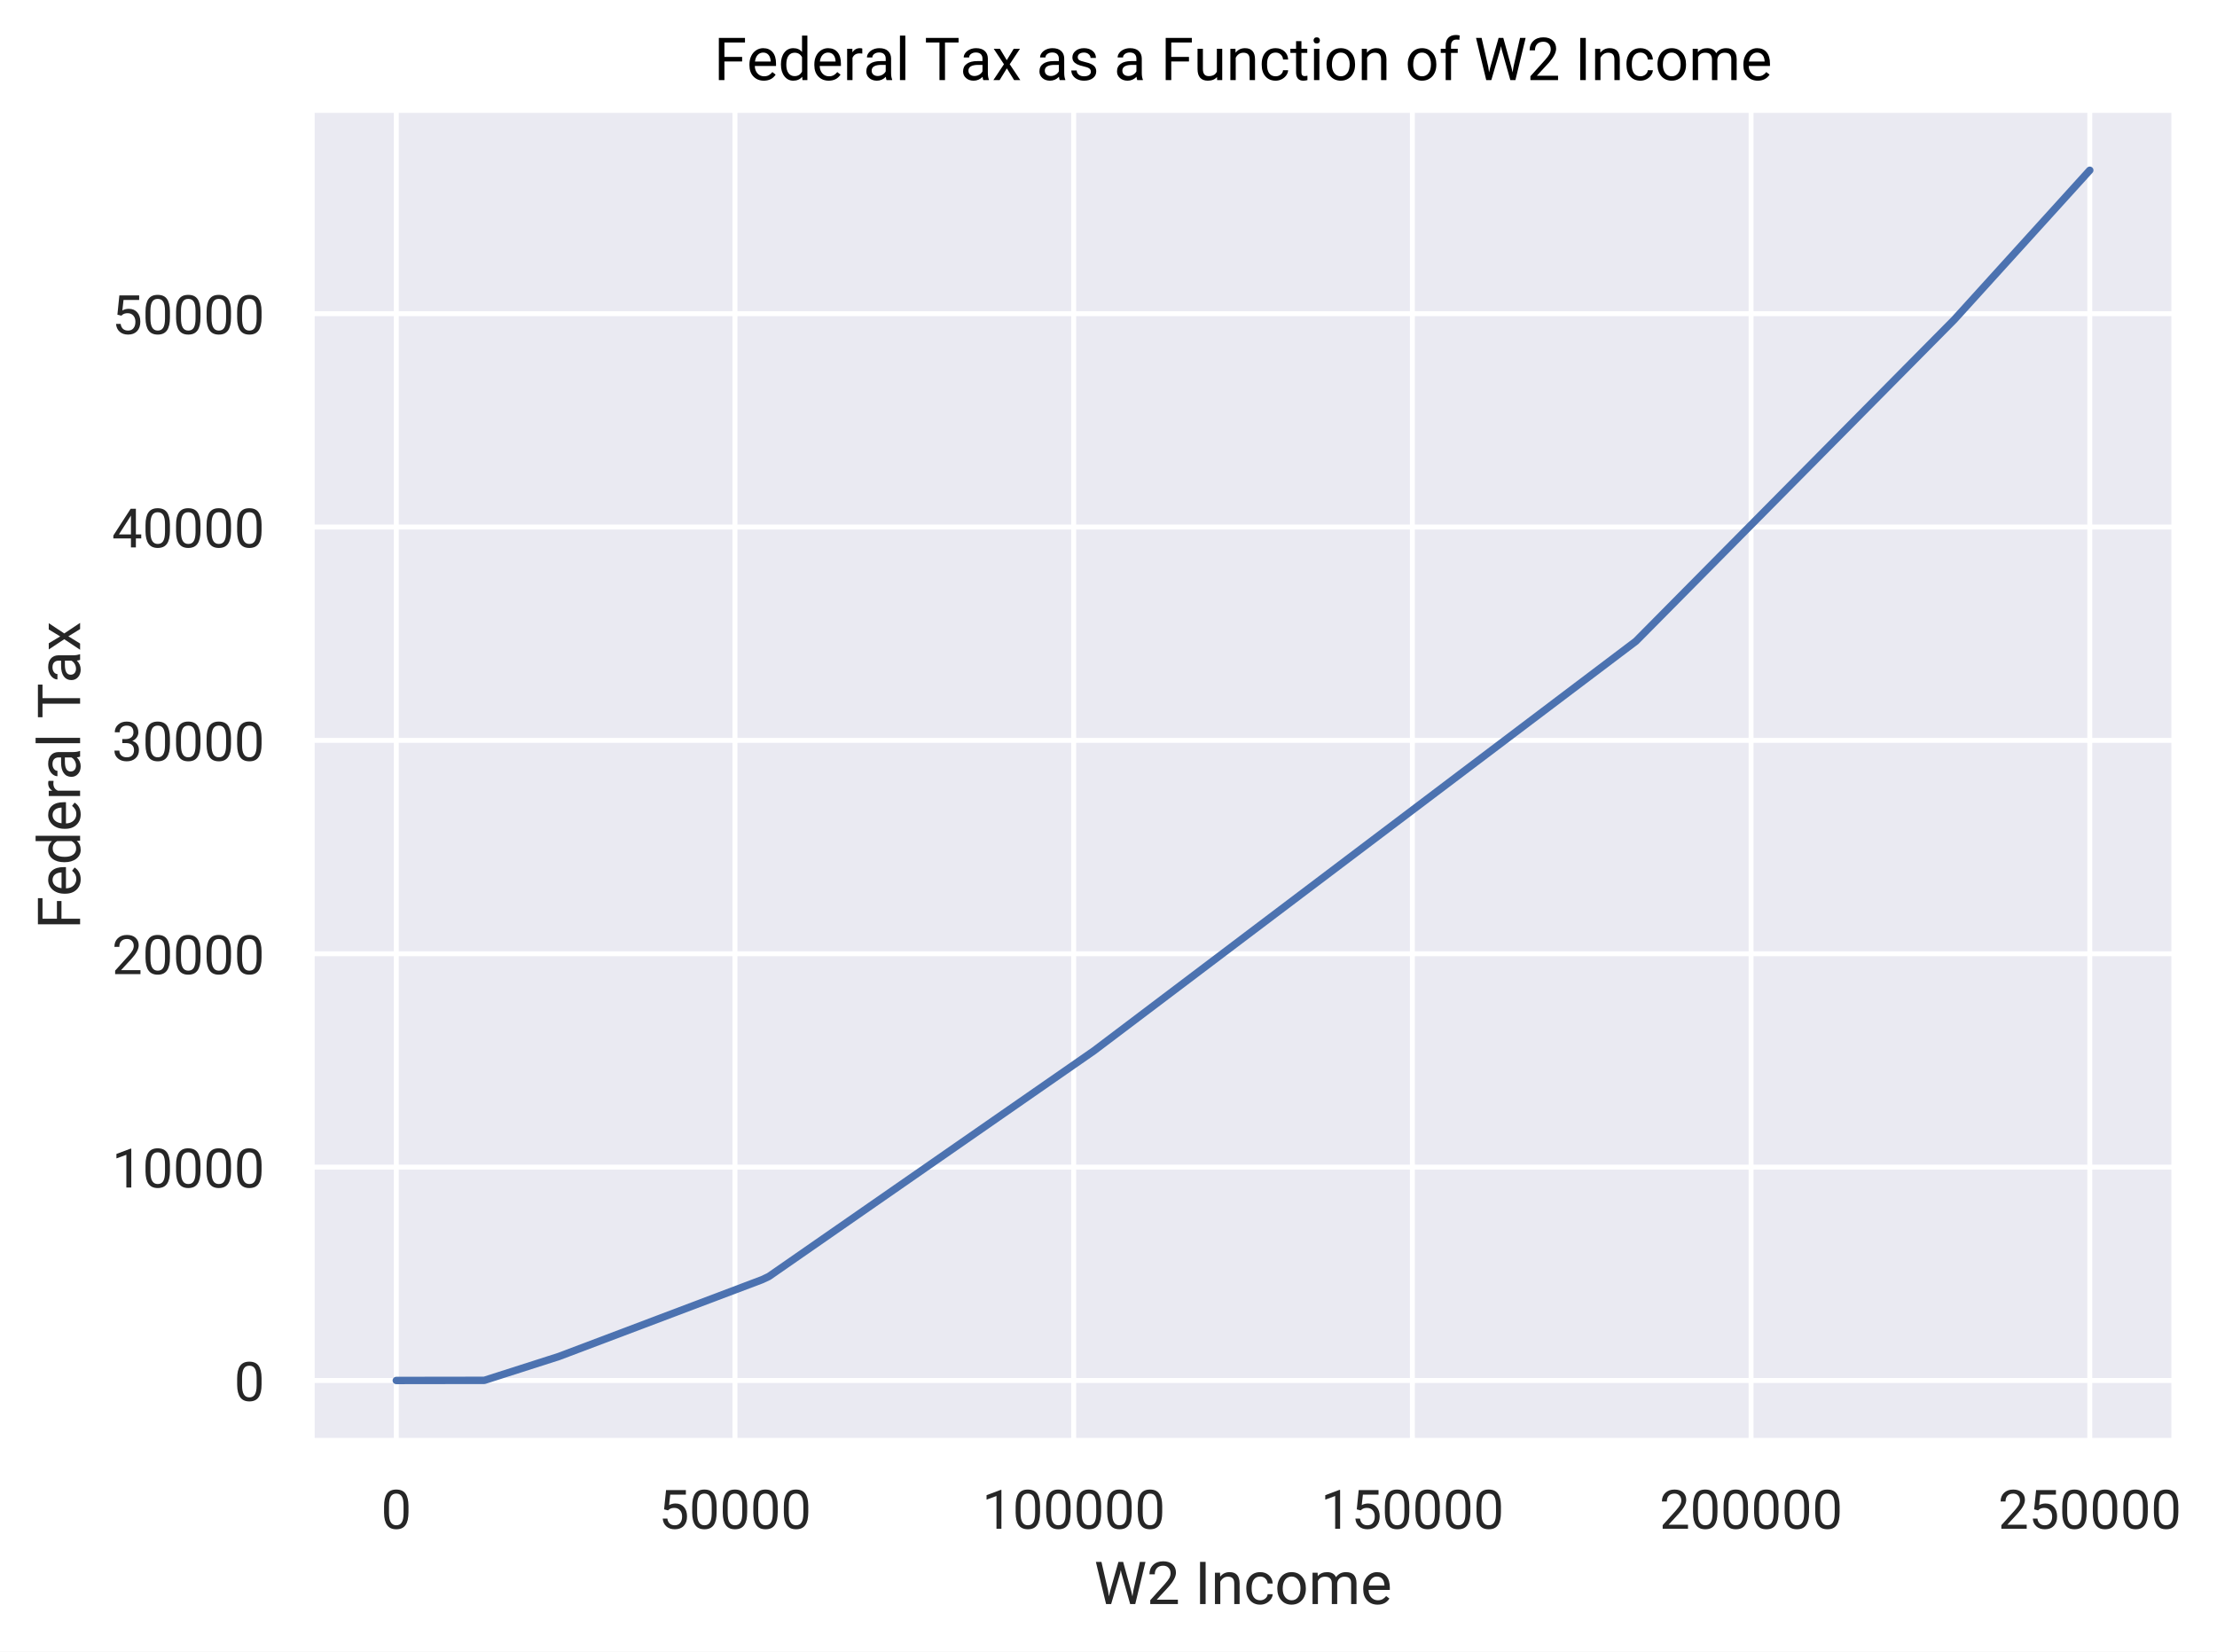
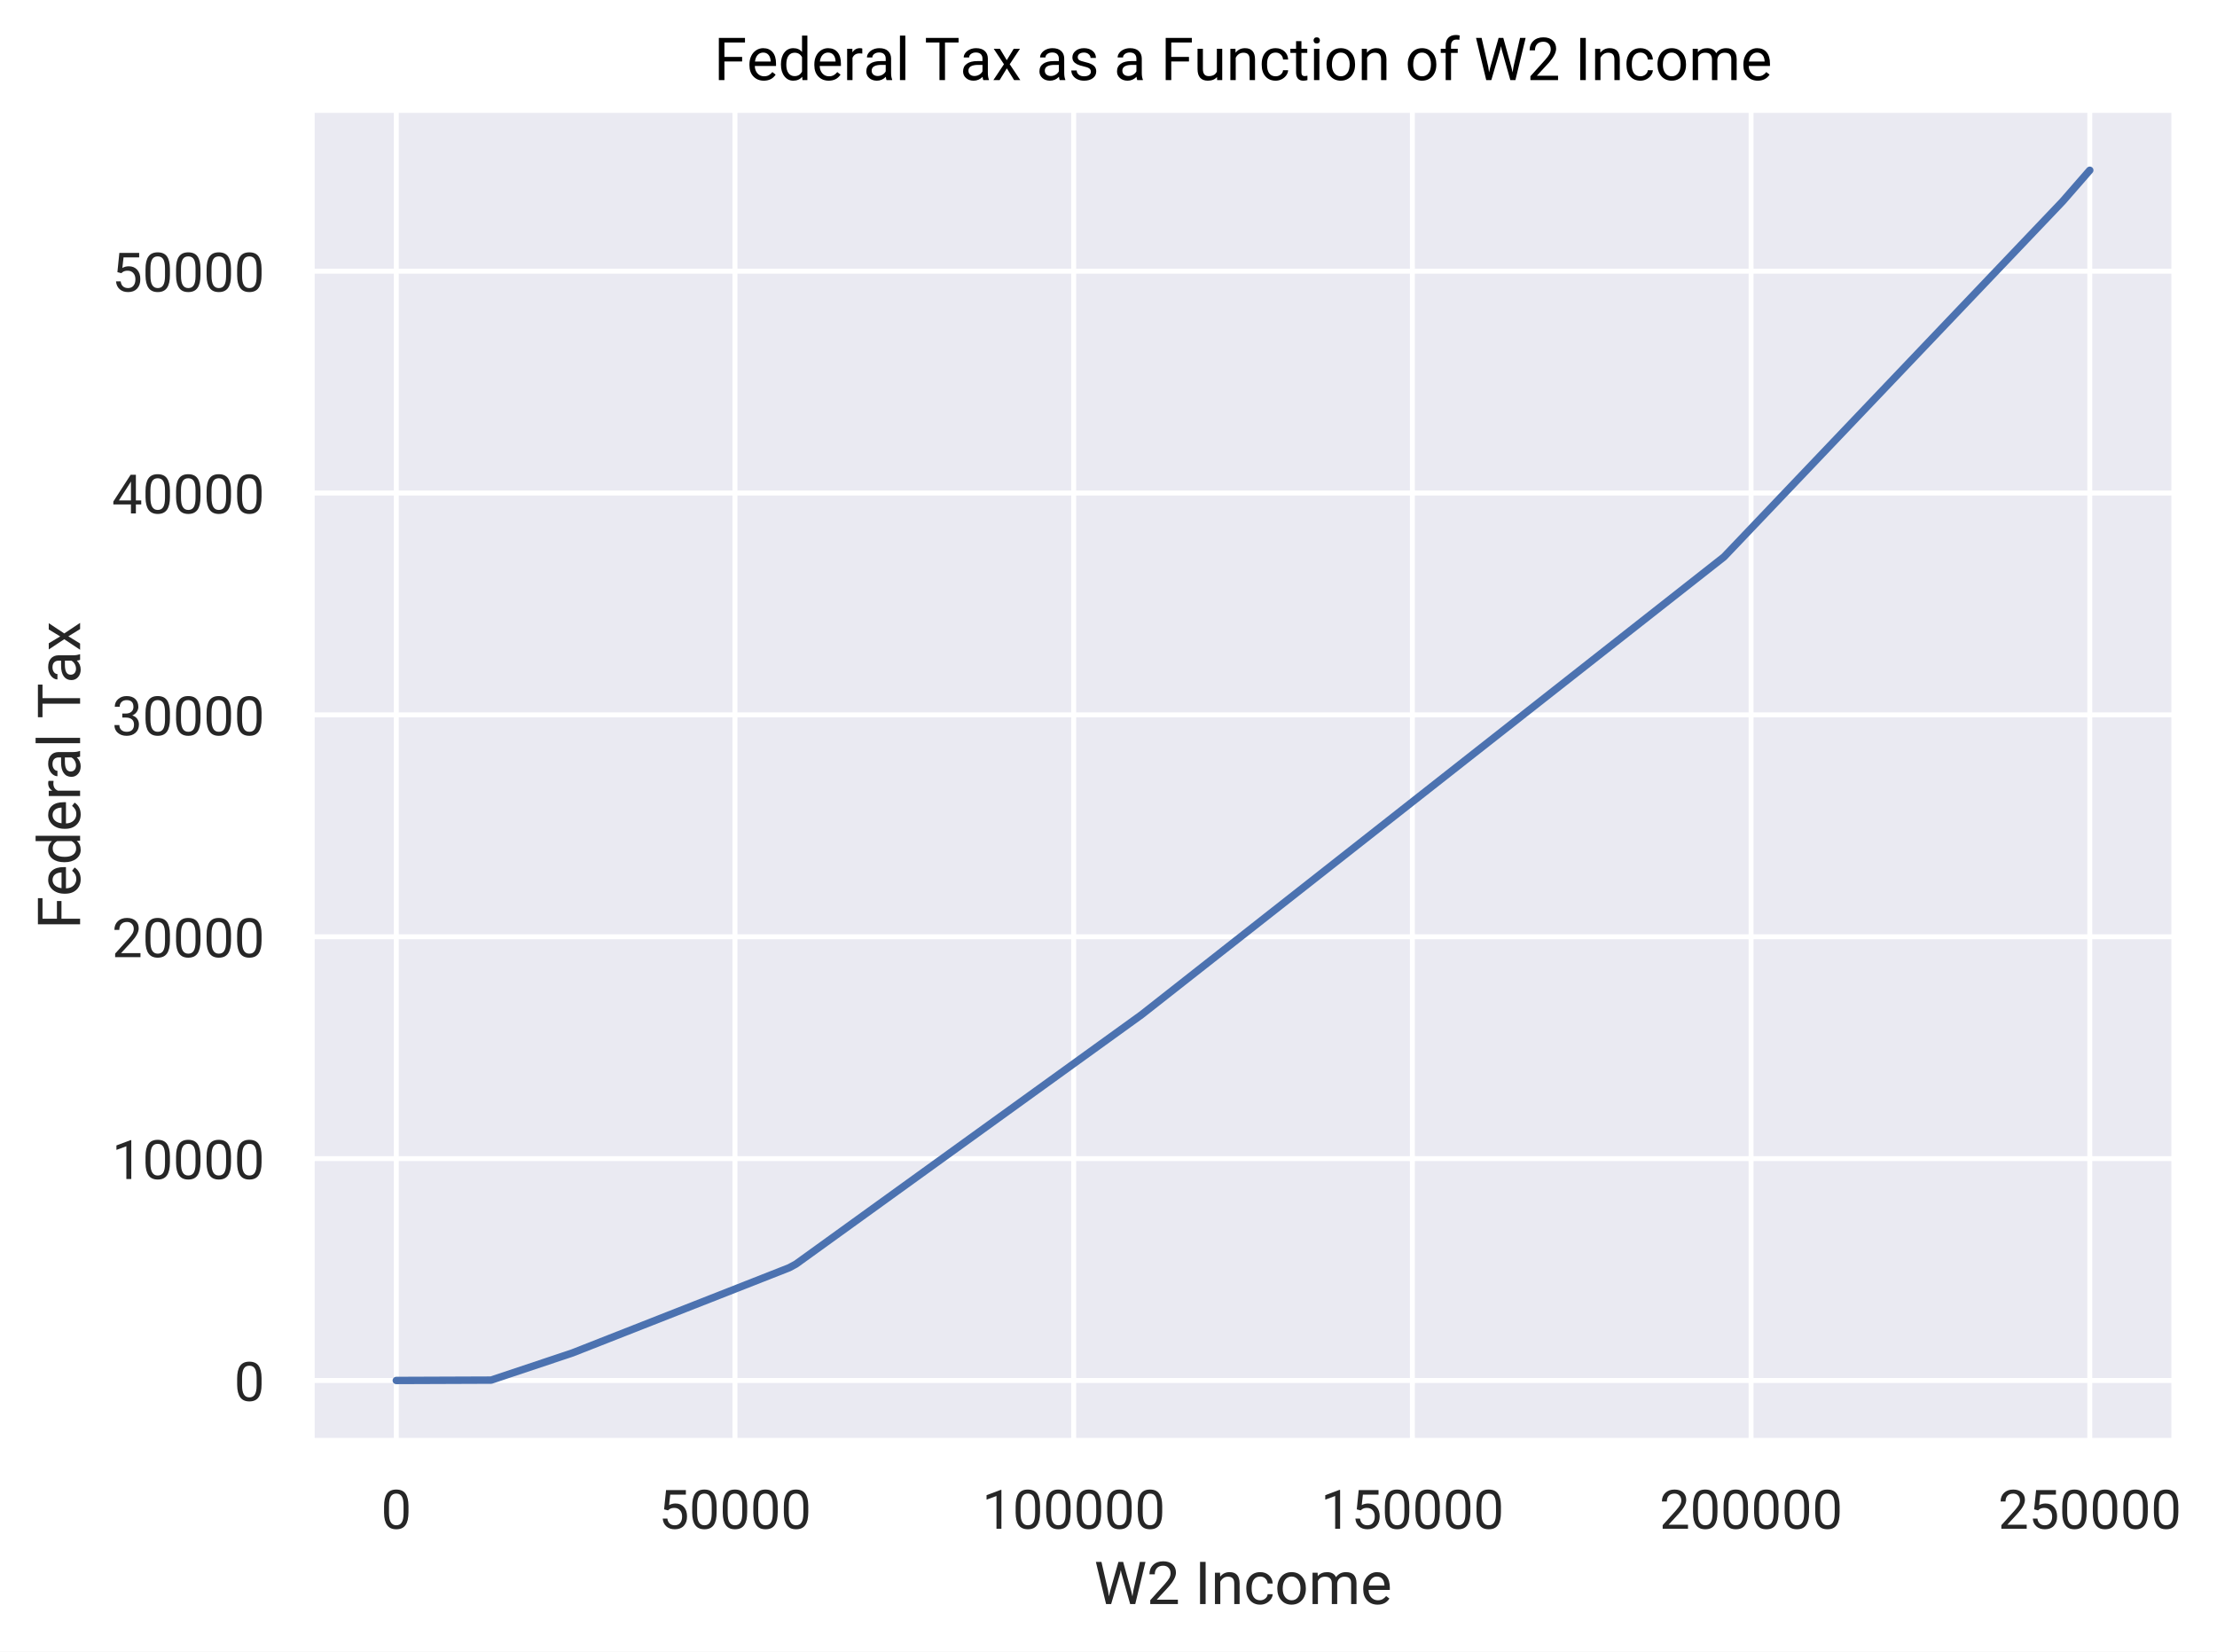
<svg xmlns="http://www.w3.org/2000/svg" xmlns:xlink="http://www.w3.org/1999/xlink" width="448.387pt" height="334.08pt" viewBox="0 0 448.387 334.08" version="1.1">
  <defs>
    <style type="text/css">*{stroke-linejoin: round; stroke-linecap: butt}</style>
  </defs>
  <g id="figure_1">
    <g id="patch_1">
      <path d="M 0 334.08 L 448.387 334.08 L 448.387 0 L 0 0 z " style="fill: #ffffff" />
    </g>
    <g id="axes_1">
      <g id="patch_2">
        <path d="M 63.023 291.458 L 439.781 291.458 L 439.781 22.2 L 63.023 22.2 z " style="fill: #eaeaf2" />
      </g>
      <g id="matplotlib.axis_1">
        <g id="xtick_1">
          <g id="line2d_1">
-             <path d="M 80.149 291.458 L 80.149 22.2 " clip-path="url(#p09c590f24b)" style="fill: none; stroke: #ffffff; stroke-linecap: round" />
+             <path d="M 80.149 291.458 L 80.149 22.2 " clip-path="url(#p30f3466017)" style="fill: none; stroke: #ffffff; stroke-linecap: round" />
          </g>
          <g id="text_1">
            <g style="fill: #262626" transform="translate(77.06019 309.2081) scale(0.11 -0.11)">
              <defs>
                <path id="Roboto-Regular-30" d="M 3231 1941 Q 3231 925 2884 431 Q 2538 -63 1800 -63 Q 1072 -63 722 420 Q 372 903 359 1863 L 359 2634 Q 359 3638 706 4125 Q 1053 4613 1794 4613 Q 2528 4613 2875 4142 Q 3222 3672 3231 2691 L 3231 1941 z M 2653 2731 Q 2653 3466 2447 3802 Q 2241 4138 1794 4138 Q 1350 4138 1147 3803 Q 944 3469 938 2775 L 938 1850 Q 938 1113 1152 761 Q 1366 409 1800 409 Q 2228 409 2436 740 Q 2644 1072 2653 1784 L 2653 2731 z " transform="scale(0.015625)" />
              </defs>
              <use xlink:href="#Roboto-Regular-30" />
            </g>
          </g>
        </g>
        <g id="xtick_2">
          <g id="line2d_2">
-             <path d="M 148.65 291.458 L 148.65 22.2 " clip-path="url(#p09c590f24b)" style="fill: none; stroke: #ffffff; stroke-linecap: round" />
+             <path d="M 148.65 291.458 L 148.65 22.2 " clip-path="url(#p30f3466017)" style="fill: none; stroke: #ffffff; stroke-linecap: round" />
          </g>
          <g id="text_2">
            <g style="fill: #262626" transform="translate(133.2072 309.2081) scale(0.11 -0.11)">
              <defs>
                <path id="Roboto-Regular-35" d="M 644 2281 L 875 4550 L 3206 4550 L 3206 4016 L 1366 4016 L 1228 2775 Q 1563 2972 1988 2972 Q 2609 2972 2975 2561 Q 3341 2150 3341 1450 Q 3341 747 2961 342 Q 2581 -63 1900 -63 Q 1297 -63 915 271 Q 534 606 481 1197 L 1028 1197 Q 1081 806 1306 607 Q 1531 409 1900 409 Q 2303 409 2533 684 Q 2763 959 2763 1444 Q 2763 1900 2514 2176 Q 2266 2453 1853 2453 Q 1475 2453 1259 2288 L 1106 2163 L 644 2281 z " transform="scale(0.015625)" />
              </defs>
              <use xlink:href="#Roboto-Regular-35" />
-               <use xlink:href="#Roboto-Regular-30" x="56.152" />
-               <use xlink:href="#Roboto-Regular-30" x="112.305" />
-               <use xlink:href="#Roboto-Regular-30" x="168.457" />
-               <use xlink:href="#Roboto-Regular-30" x="224.609" />
+               <use xlink:href="#Roboto-Regular-30" transform="translate(56.15234 0)" />
+               <use xlink:href="#Roboto-Regular-30" transform="translate(112.3047 0)" />
+               <use xlink:href="#Roboto-Regular-30" transform="translate(168.457 0)" />
+               <use xlink:href="#Roboto-Regular-30" transform="translate(224.6094 0)" />
            </g>
          </g>
        </g>
        <g id="xtick_3">
          <g id="line2d_3">
-             <path d="M 217.152 291.458 L 217.152 22.2 " clip-path="url(#p09c590f24b)" style="fill: none; stroke: #ffffff; stroke-linecap: round" />
+             <path d="M 217.152 291.458 L 217.152 22.2 " clip-path="url(#p30f3466017)" style="fill: none; stroke: #ffffff; stroke-linecap: round" />
          </g>
          <g id="text_3">
            <g style="fill: #262626" transform="translate(198.62 309.2081) scale(0.11 -0.11)">
              <defs>
                <path id="Roboto-Regular-31" d="M 2278 0 L 1697 0 L 1697 3853 L 531 3425 L 531 3950 L 2188 4572 L 2278 4572 L 2278 0 z " transform="scale(0.015625)" />
              </defs>
              <use xlink:href="#Roboto-Regular-31" />
-               <use xlink:href="#Roboto-Regular-30" x="56.152" />
-               <use xlink:href="#Roboto-Regular-30" x="112.305" />
-               <use xlink:href="#Roboto-Regular-30" x="168.457" />
-               <use xlink:href="#Roboto-Regular-30" x="224.609" />
-               <use xlink:href="#Roboto-Regular-30" x="280.762" />
+               <use xlink:href="#Roboto-Regular-30" transform="translate(56.15234 0)" />
+               <use xlink:href="#Roboto-Regular-30" transform="translate(112.3047 0)" />
+               <use xlink:href="#Roboto-Regular-30" transform="translate(168.457 0)" />
+               <use xlink:href="#Roboto-Regular-30" transform="translate(224.6094 0)" />
+               <use xlink:href="#Roboto-Regular-30" transform="translate(280.7617 0)" />
            </g>
          </g>
        </g>
        <g id="xtick_4">
          <g id="line2d_4">
-             <path d="M 285.653 291.458 L 285.653 22.2 " clip-path="url(#p09c590f24b)" style="fill: none; stroke: #ffffff; stroke-linecap: round" />
+             <path d="M 285.653 291.458 L 285.653 22.2 " clip-path="url(#p30f3466017)" style="fill: none; stroke: #ffffff; stroke-linecap: round" />
          </g>
          <g id="text_4">
            <g style="fill: #262626" transform="translate(267.1214 309.2081) scale(0.11 -0.11)">
              <use xlink:href="#Roboto-Regular-31" />
-               <use xlink:href="#Roboto-Regular-35" x="56.152" />
-               <use xlink:href="#Roboto-Regular-30" x="112.305" />
-               <use xlink:href="#Roboto-Regular-30" x="168.457" />
-               <use xlink:href="#Roboto-Regular-30" x="224.609" />
-               <use xlink:href="#Roboto-Regular-30" x="280.762" />
+               <use xlink:href="#Roboto-Regular-35" transform="translate(56.15234 0)" />
+               <use xlink:href="#Roboto-Regular-30" transform="translate(112.3047 0)" />
+               <use xlink:href="#Roboto-Regular-30" transform="translate(168.457 0)" />
+               <use xlink:href="#Roboto-Regular-30" transform="translate(224.6094 0)" />
+               <use xlink:href="#Roboto-Regular-30" transform="translate(280.7617 0)" />
            </g>
          </g>
        </g>
        <g id="xtick_5">
          <g id="line2d_5">
-             <path d="M 354.154 291.458 L 354.154 22.2 " clip-path="url(#p09c590f24b)" style="fill: none; stroke: #ffffff; stroke-linecap: round" />
+             <path d="M 354.154 291.458 L 354.154 22.2 " clip-path="url(#p30f3466017)" style="fill: none; stroke: #ffffff; stroke-linecap: round" />
          </g>
          <g id="text_5">
            <g style="fill: #262626" transform="translate(335.6228 309.2081) scale(0.11 -0.11)">
              <defs>
                <path id="Roboto-Regular-32" d="M 3359 0 L 378 0 L 378 416 L 1953 2166 Q 2303 2563 2436 2811 Q 2569 3059 2569 3325 Q 2569 3681 2353 3909 Q 2138 4138 1778 4138 Q 1347 4138 1108 3892 Q 869 3647 869 3209 L 291 3209 Q 291 3838 695 4225 Q 1100 4613 1778 4613 Q 2413 4613 2781 4280 Q 3150 3947 3150 3394 Q 3150 2722 2294 1794 L 1075 472 L 3359 472 L 3359 0 z " transform="scale(0.015625)" />
              </defs>
              <use xlink:href="#Roboto-Regular-32" />
-               <use xlink:href="#Roboto-Regular-30" x="56.152" />
-               <use xlink:href="#Roboto-Regular-30" x="112.305" />
-               <use xlink:href="#Roboto-Regular-30" x="168.457" />
-               <use xlink:href="#Roboto-Regular-30" x="224.609" />
-               <use xlink:href="#Roboto-Regular-30" x="280.762" />
+               <use xlink:href="#Roboto-Regular-30" transform="translate(56.15234 0)" />
+               <use xlink:href="#Roboto-Regular-30" transform="translate(112.3047 0)" />
+               <use xlink:href="#Roboto-Regular-30" transform="translate(168.457 0)" />
+               <use xlink:href="#Roboto-Regular-30" transform="translate(224.6094 0)" />
+               <use xlink:href="#Roboto-Regular-30" transform="translate(280.7617 0)" />
            </g>
          </g>
        </g>
        <g id="xtick_6">
          <g id="line2d_6">
-             <path d="M 422.656 291.458 L 422.656 22.2 " clip-path="url(#p09c590f24b)" style="fill: none; stroke: #ffffff; stroke-linecap: round" />
+             <path d="M 422.656 291.458 L 422.656 22.2 " clip-path="url(#p30f3466017)" style="fill: none; stroke: #ffffff; stroke-linecap: round" />
          </g>
          <g id="text_6">
            <g style="fill: #262626" transform="translate(404.1243 309.2081) scale(0.11 -0.11)">
              <use xlink:href="#Roboto-Regular-32" />
-               <use xlink:href="#Roboto-Regular-35" x="56.152" />
-               <use xlink:href="#Roboto-Regular-30" x="112.305" />
-               <use xlink:href="#Roboto-Regular-30" x="168.457" />
-               <use xlink:href="#Roboto-Regular-30" x="224.609" />
-               <use xlink:href="#Roboto-Regular-30" x="280.762" />
+               <use xlink:href="#Roboto-Regular-35" transform="translate(56.15234 0)" />
+               <use xlink:href="#Roboto-Regular-30" transform="translate(112.3047 0)" />
+               <use xlink:href="#Roboto-Regular-30" transform="translate(168.457 0)" />
+               <use xlink:href="#Roboto-Regular-30" transform="translate(224.6094 0)" />
+               <use xlink:href="#Roboto-Regular-30" transform="translate(280.7617 0)" />
            </g>
          </g>
        </g>
        <g id="text_7">
          <g style="fill: #262626" transform="translate(221.2823 324.4425) scale(0.12 -0.12)">
            <defs>
              <path id="Roboto-Regular-57" d="M 1509 1434 L 1597 834 L 1725 1375 L 2625 4550 L 3131 4550 L 4009 1375 L 4134 825 L 4231 1438 L 4938 4550 L 5541 4550 L 4438 0 L 3891 0 L 2953 3316 L 2881 3663 L 2809 3316 L 1838 0 L 1291 0 L 191 4550 L 791 4550 L 1509 1434 z " transform="scale(0.015625)" />
              <path id="Roboto-Regular-20" transform="scale(0.015625)" />
              <path id="Roboto-Regular-49" d="M 1172 0 L 572 0 L 572 4550 L 1172 4550 L 1172 0 z " transform="scale(0.015625)" />
              <path id="Roboto-Regular-6e" d="M 984 3381 L 1003 2956 Q 1391 3444 2016 3444 Q 3088 3444 3097 2234 L 3097 0 L 2519 0 L 2519 2238 Q 2516 2603 2352 2778 Q 2188 2953 1841 2953 Q 1559 2953 1346 2803 Q 1134 2653 1016 2409 L 1016 0 L 438 0 L 438 3381 L 984 3381 z " transform="scale(0.015625)" />
              <path id="Roboto-Regular-63" d="M 1794 409 Q 2103 409 2334 596 Q 2566 784 2591 1066 L 3138 1066 Q 3122 775 2937 512 Q 2753 250 2445 93 Q 2138 -63 1794 -63 Q 1103 -63 695 398 Q 288 859 288 1659 L 288 1756 Q 288 2250 469 2634 Q 650 3019 989 3231 Q 1328 3444 1791 3444 Q 2359 3444 2736 3103 Q 3113 2763 3138 2219 L 2591 2219 Q 2566 2547 2342 2758 Q 2119 2969 1791 2969 Q 1350 2969 1108 2651 Q 866 2334 866 1734 L 866 1625 Q 866 1041 1106 725 Q 1347 409 1794 409 z " transform="scale(0.015625)" />
              <path id="Roboto-Regular-6f" d="M 284 1722 Q 284 2219 479 2616 Q 675 3013 1023 3228 Q 1372 3444 1819 3444 Q 2509 3444 2936 2966 Q 3363 2488 3363 1694 L 3363 1653 Q 3363 1159 3173 767 Q 2984 375 2632 156 Q 2281 -63 1825 -63 Q 1138 -63 711 415 Q 284 894 284 1681 L 284 1722 z M 866 1653 Q 866 1091 1127 750 Q 1388 409 1825 409 Q 2266 409 2525 754 Q 2784 1100 2784 1722 Q 2784 2278 2520 2623 Q 2256 2969 1819 2969 Q 1391 2969 1128 2628 Q 866 2288 866 1653 z " transform="scale(0.015625)" />
              <path id="Roboto-Regular-6d" d="M 981 3381 L 997 3006 Q 1369 3444 2000 3444 Q 2709 3444 2966 2900 Q 3134 3144 3404 3294 Q 3675 3444 4044 3444 Q 5156 3444 5175 2266 L 5175 0 L 4597 0 L 4597 2231 Q 4597 2594 4431 2773 Q 4266 2953 3875 2953 Q 3553 2953 3340 2761 Q 3128 2569 3094 2244 L 3094 0 L 2513 0 L 2513 2216 Q 2513 2953 1791 2953 Q 1222 2953 1013 2469 L 1013 0 L 434 0 L 434 3381 L 981 3381 z " transform="scale(0.015625)" />
              <path id="Roboto-Regular-65" d="M 1841 -63 Q 1153 -63 722 389 Q 291 841 291 1597 L 291 1703 Q 291 2206 483 2601 Q 675 2997 1020 3220 Q 1366 3444 1769 3444 Q 2428 3444 2793 3009 Q 3159 2575 3159 1766 L 3159 1525 L 869 1525 Q 881 1025 1161 717 Q 1441 409 1872 409 Q 2178 409 2390 534 Q 2603 659 2763 866 L 3116 591 Q 2691 -63 1841 -63 z M 1769 2969 Q 1419 2969 1181 2714 Q 944 2459 888 2000 L 2581 2000 L 2581 2044 Q 2556 2484 2343 2726 Q 2131 2969 1769 2969 z " transform="scale(0.015625)" />
            </defs>
            <use xlink:href="#Roboto-Regular-57" />
-             <use xlink:href="#Roboto-Regular-32" x="88.721" />
-             <use xlink:href="#Roboto-Regular-20" x="144.873" />
-             <use xlink:href="#Roboto-Regular-49" x="169.629" />
-             <use xlink:href="#Roboto-Regular-6e" x="196.826" />
-             <use xlink:href="#Roboto-Regular-63" x="252.002" />
-             <use xlink:href="#Roboto-Regular-6f" x="304.346" />
-             <use xlink:href="#Roboto-Regular-6d" x="361.377" />
-             <use xlink:href="#Roboto-Regular-65" x="449.023" />
+             <use xlink:href="#Roboto-Regular-32" transform="translate(88.7207 0)" />
+             <use xlink:href="#Roboto-Regular-20" transform="translate(144.873 0)" />
+             <use xlink:href="#Roboto-Regular-49" transform="translate(169.6289 0)" />
+             <use xlink:href="#Roboto-Regular-6e" transform="translate(196.8262 0)" />
+             <use xlink:href="#Roboto-Regular-63" transform="translate(252.002 0)" />
+             <use xlink:href="#Roboto-Regular-6f" transform="translate(304.3457 0)" />
+             <use xlink:href="#Roboto-Regular-6d" transform="translate(361.377 0)" />
+             <use xlink:href="#Roboto-Regular-65" transform="translate(449.0234 0)" />
          </g>
        </g>
      </g>
      <g id="matplotlib.axis_2">
        <g id="ytick_1">
          <g id="line2d_7">
-             <path d="M 63.023 279.219 L 439.781 279.219 " clip-path="url(#p09c590f24b)" style="fill: none; stroke: #ffffff; stroke-linecap: round" />
+             <path d="M 63.023 279.219 L 439.781 279.219 " clip-path="url(#p30f3466017)" style="fill: none; stroke: #ffffff; stroke-linecap: round" />
          </g>
          <g id="text_8">
            <g style="fill: #262626" transform="translate(47.34625 283.3441) scale(0.11 -0.11)">
              <use xlink:href="#Roboto-Regular-30" />
            </g>
          </g>
        </g>
        <g id="ytick_2">
          <g id="line2d_8">
-             <path d="M 63.023 236.064 L 439.781 236.064 " clip-path="url(#p09c590f24b)" style="fill: none; stroke: #ffffff; stroke-linecap: round" />
+             <path d="M 63.023 234.344 L 439.781 234.344 " clip-path="url(#p30f3466017)" style="fill: none; stroke: #ffffff; stroke-linecap: round" />
          </g>
          <g id="text_9">
-             <g style="fill: #262626" transform="translate(22.6375 240.1886) scale(0.11 -0.11)">
+             <g style="fill: #262626" transform="translate(22.6375 238.469) scale(0.11 -0.11)">
              <use xlink:href="#Roboto-Regular-31" />
-               <use xlink:href="#Roboto-Regular-30" x="56.152" />
-               <use xlink:href="#Roboto-Regular-30" x="112.305" />
-               <use xlink:href="#Roboto-Regular-30" x="168.457" />
-               <use xlink:href="#Roboto-Regular-30" x="224.609" />
+               <use xlink:href="#Roboto-Regular-30" transform="translate(56.15234 0)" />
+               <use xlink:href="#Roboto-Regular-30" transform="translate(112.3047 0)" />
+               <use xlink:href="#Roboto-Regular-30" transform="translate(168.457 0)" />
+               <use xlink:href="#Roboto-Regular-30" transform="translate(224.6094 0)" />
            </g>
          </g>
        </g>
        <g id="ytick_3">
          <g id="line2d_9">
-             <path d="M 63.023 192.908 L 439.781 192.908 " clip-path="url(#p09c590f24b)" style="fill: none; stroke: #ffffff; stroke-linecap: round" />
+             <path d="M 63.023 189.469 L 439.781 189.469 " clip-path="url(#p30f3466017)" style="fill: none; stroke: #ffffff; stroke-linecap: round" />
          </g>
          <g id="text_10">
-             <g style="fill: #262626" transform="translate(22.6375 197.0331) scale(0.11 -0.11)">
+             <g style="fill: #262626" transform="translate(22.6375 193.594) scale(0.11 -0.11)">
              <use xlink:href="#Roboto-Regular-32" />
-               <use xlink:href="#Roboto-Regular-30" x="56.152" />
-               <use xlink:href="#Roboto-Regular-30" x="112.305" />
-               <use xlink:href="#Roboto-Regular-30" x="168.457" />
-               <use xlink:href="#Roboto-Regular-30" x="224.609" />
+               <use xlink:href="#Roboto-Regular-30" transform="translate(56.15234 0)" />
+               <use xlink:href="#Roboto-Regular-30" transform="translate(112.3047 0)" />
+               <use xlink:href="#Roboto-Regular-30" transform="translate(168.457 0)" />
+               <use xlink:href="#Roboto-Regular-30" transform="translate(224.6094 0)" />
            </g>
          </g>
        </g>
        <g id="ytick_4">
          <g id="line2d_10">
-             <path d="M 63.023 149.753 L 439.781 149.753 " clip-path="url(#p09c590f24b)" style="fill: none; stroke: #ffffff; stroke-linecap: round" />
+             <path d="M 63.023 144.594 L 439.781 144.594 " clip-path="url(#p30f3466017)" style="fill: none; stroke: #ffffff; stroke-linecap: round" />
          </g>
          <g id="text_11">
-             <g style="fill: #262626" transform="translate(22.6375 153.8776) scale(0.11 -0.11)">
+             <g style="fill: #262626" transform="translate(22.6375 148.7189) scale(0.11 -0.11)">
              <defs>
                <path id="Roboto-Regular-33" d="M 1219 2556 L 1653 2556 Q 2063 2563 2297 2772 Q 2531 2981 2531 3338 Q 2531 4138 1734 4138 Q 1359 4138 1136 3923 Q 913 3709 913 3356 L 334 3356 Q 334 3897 729 4255 Q 1125 4613 1734 4613 Q 2378 4613 2743 4272 Q 3109 3931 3109 3325 Q 3109 3028 2917 2750 Q 2725 2472 2394 2334 Q 2769 2216 2973 1941 Q 3178 1666 3178 1269 Q 3178 656 2778 296 Q 2378 -63 1737 -63 Q 1097 -63 695 284 Q 294 631 294 1200 L 875 1200 Q 875 841 1109 625 Q 1344 409 1738 409 Q 2156 409 2378 628 Q 2600 847 2600 1256 Q 2600 1653 2356 1865 Q 2113 2078 1653 2084 L 1219 2084 L 1219 2556 z " transform="scale(0.015625)" />
              </defs>
              <use xlink:href="#Roboto-Regular-33" />
-               <use xlink:href="#Roboto-Regular-30" x="56.152" />
-               <use xlink:href="#Roboto-Regular-30" x="112.305" />
-               <use xlink:href="#Roboto-Regular-30" x="168.457" />
-               <use xlink:href="#Roboto-Regular-30" x="224.609" />
+               <use xlink:href="#Roboto-Regular-30" transform="translate(56.15234 0)" />
+               <use xlink:href="#Roboto-Regular-30" transform="translate(112.3047 0)" />
+               <use xlink:href="#Roboto-Regular-30" transform="translate(168.457 0)" />
+               <use xlink:href="#Roboto-Regular-30" transform="translate(224.6094 0)" />
            </g>
          </g>
        </g>
        <g id="ytick_5">
          <g id="line2d_11">
-             <path d="M 63.023 106.597 L 439.781 106.597 " clip-path="url(#p09c590f24b)" style="fill: none; stroke: #ffffff; stroke-linecap: round" />
+             <path d="M 63.023 99.719 L 439.781 99.719 " clip-path="url(#p30f3466017)" style="fill: none; stroke: #ffffff; stroke-linecap: round" />
          </g>
          <g id="text_12">
-             <g style="fill: #262626" transform="translate(22.6375 110.7221) scale(0.11 -0.11)">
+             <g style="fill: #262626" transform="translate(22.6375 103.8438) scale(0.11 -0.11)">
              <defs>
                <path id="Roboto-Regular-34" d="M 2819 1528 L 3450 1528 L 3450 1056 L 2819 1056 L 2819 0 L 2238 0 L 2238 1056 L 166 1056 L 166 1397 L 2203 4550 L 2819 4550 L 2819 1528 z M 822 1528 L 2238 1528 L 2238 3759 L 2169 3634 L 822 1528 z " transform="scale(0.015625)" />
              </defs>
              <use xlink:href="#Roboto-Regular-34" />
-               <use xlink:href="#Roboto-Regular-30" x="56.152" />
-               <use xlink:href="#Roboto-Regular-30" x="112.305" />
-               <use xlink:href="#Roboto-Regular-30" x="168.457" />
-               <use xlink:href="#Roboto-Regular-30" x="224.609" />
+               <use xlink:href="#Roboto-Regular-30" transform="translate(56.15234 0)" />
+               <use xlink:href="#Roboto-Regular-30" transform="translate(112.3047 0)" />
+               <use xlink:href="#Roboto-Regular-30" transform="translate(168.457 0)" />
+               <use xlink:href="#Roboto-Regular-30" transform="translate(224.6094 0)" />
            </g>
          </g>
        </g>
        <g id="ytick_6">
          <g id="line2d_12">
-             <path d="M 63.023 63.442 L 439.781 63.442 " clip-path="url(#p09c590f24b)" style="fill: none; stroke: #ffffff; stroke-linecap: round" />
+             <path d="M 63.023 54.844 L 439.781 54.844 " clip-path="url(#p30f3466017)" style="fill: none; stroke: #ffffff; stroke-linecap: round" />
          </g>
          <g id="text_13">
-             <g style="fill: #262626" transform="translate(22.6375 67.56665) scale(0.11 -0.11)">
+             <g style="fill: #262626" transform="translate(22.6375 58.96871) scale(0.11 -0.11)">
              <use xlink:href="#Roboto-Regular-35" />
-               <use xlink:href="#Roboto-Regular-30" x="56.152" />
-               <use xlink:href="#Roboto-Regular-30" x="112.305" />
-               <use xlink:href="#Roboto-Regular-30" x="168.457" />
-               <use xlink:href="#Roboto-Regular-30" x="224.609" />
+               <use xlink:href="#Roboto-Regular-30" transform="translate(56.15234 0)" />
+               <use xlink:href="#Roboto-Regular-30" transform="translate(112.3047 0)" />
+               <use xlink:href="#Roboto-Regular-30" transform="translate(168.457 0)" />
+               <use xlink:href="#Roboto-Regular-30" transform="translate(224.6094 0)" />
            </g>
          </g>
        </g>
        <g id="text_14">
          <g style="fill: #262626" transform="translate(16.2 187.94) rotate(-90) scale(0.12 -0.12)">
            <defs>
              <path id="Roboto-Regular-46" d="M 3038 2009 L 1128 2009 L 1128 0 L 528 0 L 528 4550 L 3347 4550 L 3347 4056 L 1128 4056 L 1128 2500 L 3038 2500 L 3038 2009 z " transform="scale(0.015625)" />
              <path id="Roboto-Regular-64" d="M 297 1719 Q 297 2497 665 2970 Q 1034 3444 1631 3444 Q 2225 3444 2572 3038 L 2572 4800 L 3150 4800 L 3150 0 L 2619 0 L 2591 363 Q 2244 -63 1625 -63 Q 1038 -63 667 418 Q 297 900 297 1675 L 297 1719 z M 875 1653 Q 875 1078 1112 753 Q 1350 428 1769 428 Q 2319 428 2572 922 L 2572 2475 Q 2313 2953 1775 2953 Q 1350 2953 1112 2625 Q 875 2297 875 1653 z " transform="scale(0.015625)" />
              <path id="Roboto-Regular-72" d="M 2072 2863 Q 1941 2884 1788 2884 Q 1219 2884 1016 2400 L 1016 0 L 438 0 L 438 3381 L 1000 3381 L 1009 2991 Q 1294 3444 1816 3444 Q 1984 3444 2072 3400 L 2072 2863 z " transform="scale(0.015625)" />
              <path id="Roboto-Regular-61" d="M 2525 0 Q 2475 100 2444 356 Q 2041 -63 1481 -63 Q 981 -63 661 220 Q 341 503 341 938 Q 341 1466 742 1758 Q 1144 2050 1872 2050 L 2434 2050 L 2434 2316 Q 2434 2619 2253 2798 Q 2072 2978 1719 2978 Q 1409 2978 1200 2822 Q 991 2666 991 2444 L 409 2444 Q 409 2697 589 2933 Q 769 3169 1076 3306 Q 1384 3444 1753 3444 Q 2338 3444 2669 3151 Q 3000 2859 3013 2347 L 3013 791 Q 3013 325 3131 50 L 3131 0 L 2525 0 z M 1566 441 Q 1838 441 2081 581 Q 2325 722 2434 947 L 2434 1641 L 1981 1641 Q 919 1641 919 1019 Q 919 747 1100 594 Q 1281 441 1566 441 z " transform="scale(0.015625)" />
              <path id="Roboto-Regular-6c" d="M 1066 0 L 488 0 L 488 4800 L 1066 4800 L 1066 0 z " transform="scale(0.015625)" />
              <path id="Roboto-Regular-54" d="M 3672 4056 L 2209 4056 L 2209 0 L 1613 0 L 1613 4056 L 153 4056 L 153 4550 L 3672 4550 L 3672 4056 z " transform="scale(0.015625)" />
              <path id="Roboto-Regular-78" d="M 1572 2147 L 2322 3381 L 2997 3381 L 1891 1709 L 3031 0 L 2363 0 L 1581 1266 L 800 0 L 128 0 L 1269 1709 L 163 3381 L 831 3381 L 1572 2147 z " transform="scale(0.015625)" />
            </defs>
            <use xlink:href="#Roboto-Regular-46" />
-             <use xlink:href="#Roboto-Regular-65" x="55.273" />
-             <use xlink:href="#Roboto-Regular-64" x="108.252" />
-             <use xlink:href="#Roboto-Regular-65" x="164.648" />
-             <use xlink:href="#Roboto-Regular-72" x="217.627" />
-             <use xlink:href="#Roboto-Regular-61" x="251.465" />
-             <use xlink:href="#Roboto-Regular-6c" x="305.859" />
-             <use xlink:href="#Roboto-Regular-20" x="330.127" />
-             <use xlink:href="#Roboto-Regular-54" x="354.883" />
-             <use xlink:href="#Roboto-Regular-61" x="414.551" />
-             <use xlink:href="#Roboto-Regular-78" x="468.945" />
+             <use xlink:href="#Roboto-Regular-65" transform="translate(55.27344 0)" />
+             <use xlink:href="#Roboto-Regular-64" transform="translate(108.252 0)" />
+             <use xlink:href="#Roboto-Regular-65" transform="translate(164.6484 0)" />
+             <use xlink:href="#Roboto-Regular-72" transform="translate(217.627 0)" />
+             <use xlink:href="#Roboto-Regular-61" transform="translate(251.4648 0)" />
+             <use xlink:href="#Roboto-Regular-6c" transform="translate(305.8594 0)" />
+             <use xlink:href="#Roboto-Regular-20" transform="translate(330.127 0)" />
+             <use xlink:href="#Roboto-Regular-54" transform="translate(354.8828 0)" />
+             <use xlink:href="#Roboto-Regular-61" transform="translate(414.5508 0)" />
+             <use xlink:href="#Roboto-Regular-78" transform="translate(468.9453 0)" />
          </g>
        </g>
      </g>
      <g id="line2d_13">
-         <path d="M 80.149 279.219 L 97.959 279.193 L 113.029 274.368 L 154.13 258.832 L 155.5 258.185 L 221.262 212.527 L 330.864 129.696 L 395.255 64.648 L 422.656 34.439 L 422.656 34.439 " clip-path="url(#p09c590f24b)" style="fill: none; stroke: #4c72b0; stroke-width: 1.5; stroke-linecap: round" />
+         <path d="M 80.149 279.219 L 99.329 279.147 L 115.77 273.65 L 159.61 256.418 L 160.98 255.678 L 230.852 205.256 L 348.674 112.643 L 417.176 40.722 L 422.656 34.439 L 422.656 34.439 " clip-path="url(#p30f3466017)" style="fill: none; stroke: #4c72b0; stroke-width: 1.5; stroke-linecap: round" />
      </g>
      <g id="patch_3">
        <path d="M 63.023 291.458 L 63.023 22.2 " style="fill: none; stroke: #ffffff; stroke-width: 1.25; stroke-linejoin: miter; stroke-linecap: square" />
      </g>
      <g id="patch_4">
        <path d="M 439.781 291.458 L 439.781 22.2 " style="fill: none; stroke: #ffffff; stroke-width: 1.25; stroke-linejoin: miter; stroke-linecap: square" />
      </g>
      <g id="patch_5">
        <path d="M 63.023 291.458 L 439.781 291.458 " style="fill: none; stroke: #ffffff; stroke-width: 1.25; stroke-linejoin: miter; stroke-linecap: square" />
      </g>
      <g id="patch_6">
        <path d="M 63.023 22.2 L 439.781 22.2 " style="fill: none; stroke: #ffffff; stroke-width: 1.25; stroke-linejoin: miter; stroke-linecap: square" />
      </g>
      <g id="text_15">
        <g transform="translate(144.397 16.2) scale(0.12 -0.12)">
          <defs>
            <path id="Roboto-Regular-73" d="M 2406 897 Q 2406 1131 2229 1261 Q 2053 1391 1614 1484 Q 1175 1578 917 1709 Q 659 1841 536 2022 Q 413 2203 413 2453 Q 413 2869 764 3156 Q 1116 3444 1663 3444 Q 2238 3444 2595 3147 Q 2953 2850 2953 2388 L 2372 2388 Q 2372 2625 2170 2797 Q 1969 2969 1663 2969 Q 1347 2969 1169 2831 Q 991 2694 991 2472 Q 991 2263 1156 2156 Q 1322 2050 1755 1953 Q 2188 1856 2456 1722 Q 2725 1588 2854 1398 Q 2984 1209 2984 938 Q 2984 484 2621 210 Q 2259 -63 1681 -63 Q 1275 -63 962 81 Q 650 225 473 483 Q 297 741 297 1041 L 875 1041 Q 891 750 1108 579 Q 1325 409 1681 409 Q 2009 409 2207 542 Q 2406 675 2406 897 z " transform="scale(0.015625)" />
            <path id="Roboto-Regular-75" d="M 2525 334 Q 2188 -63 1534 -63 Q 994 -63 711 251 Q 428 566 425 1181 L 425 3381 L 1003 3381 L 1003 1197 Q 1003 428 1628 428 Q 2291 428 2509 922 L 2509 3381 L 3088 3381 L 3088 0 L 2538 0 L 2525 334 z " transform="scale(0.015625)" />
            <path id="Roboto-Regular-74" d="M 1222 4200 L 1222 3381 L 1853 3381 L 1853 2934 L 1222 2934 L 1222 838 Q 1222 634 1306 532 Q 1391 431 1594 431 Q 1694 431 1869 469 L 1869 0 Q 1641 -63 1425 -63 Q 1038 -63 841 171 Q 644 406 644 838 L 644 2934 L 28 2934 L 28 3381 L 644 3381 L 644 4200 L 1222 4200 z " transform="scale(0.015625)" />
            <path id="Roboto-Regular-69" d="M 1066 0 L 488 0 L 488 3381 L 1066 3381 L 1066 0 z M 441 4278 Q 441 4419 527 4516 Q 613 4613 781 4613 Q 950 4613 1037 4516 Q 1125 4419 1125 4278 Q 1125 4138 1037 4044 Q 950 3950 781 3950 Q 613 3950 527 4044 Q 441 4138 441 4278 z " transform="scale(0.015625)" />
            <path id="Roboto-Regular-66" d="M 722 0 L 722 2934 L 188 2934 L 188 3381 L 722 3381 L 722 3728 Q 722 4272 1012 4569 Q 1303 4866 1834 4866 Q 2034 4866 2231 4813 L 2200 4344 Q 2053 4372 1888 4372 Q 1606 4372 1453 4208 Q 1300 4044 1300 3738 L 1300 3381 L 2022 3381 L 2022 2934 L 1300 2934 L 1300 0 L 722 0 z " transform="scale(0.015625)" />
          </defs>
          <use xlink:href="#Roboto-Regular-46" />
-           <use xlink:href="#Roboto-Regular-65" x="55.273" />
-           <use xlink:href="#Roboto-Regular-64" x="108.252" />
-           <use xlink:href="#Roboto-Regular-65" x="164.648" />
-           <use xlink:href="#Roboto-Regular-72" x="217.627" />
-           <use xlink:href="#Roboto-Regular-61" x="251.465" />
-           <use xlink:href="#Roboto-Regular-6c" x="305.859" />
-           <use xlink:href="#Roboto-Regular-20" x="330.127" />
-           <use xlink:href="#Roboto-Regular-54" x="354.883" />
-           <use xlink:href="#Roboto-Regular-61" x="414.551" />
-           <use xlink:href="#Roboto-Regular-78" x="468.945" />
-           <use xlink:href="#Roboto-Regular-20" x="518.506" />
-           <use xlink:href="#Roboto-Regular-61" x="543.262" />
-           <use xlink:href="#Roboto-Regular-73" x="597.656" />
-           <use xlink:href="#Roboto-Regular-20" x="649.219" />
-           <use xlink:href="#Roboto-Regular-61" x="673.975" />
-           <use xlink:href="#Roboto-Regular-20" x="728.369" />
-           <use xlink:href="#Roboto-Regular-46" x="753.125" />
-           <use xlink:href="#Roboto-Regular-75" x="808.398" />
-           <use xlink:href="#Roboto-Regular-6e" x="863.525" />
-           <use xlink:href="#Roboto-Regular-63" x="918.701" />
-           <use xlink:href="#Roboto-Regular-74" x="971.045" />
-           <use xlink:href="#Roboto-Regular-69" x="1003.711" />
-           <use xlink:href="#Roboto-Regular-6f" x="1027.979" />
-           <use xlink:href="#Roboto-Regular-6e" x="1085.01" />
-           <use xlink:href="#Roboto-Regular-20" x="1140.186" />
-           <use xlink:href="#Roboto-Regular-6f" x="1164.941" />
-           <use xlink:href="#Roboto-Regular-66" x="1221.973" />
-           <use xlink:href="#Roboto-Regular-20" x="1256.689" />
-           <use xlink:href="#Roboto-Regular-57" x="1281.445" />
-           <use xlink:href="#Roboto-Regular-32" x="1370.166" />
-           <use xlink:href="#Roboto-Regular-20" x="1426.318" />
-           <use xlink:href="#Roboto-Regular-49" x="1451.074" />
-           <use xlink:href="#Roboto-Regular-6e" x="1478.271" />
-           <use xlink:href="#Roboto-Regular-63" x="1533.447" />
-           <use xlink:href="#Roboto-Regular-6f" x="1585.791" />
-           <use xlink:href="#Roboto-Regular-6d" x="1642.822" />
-           <use xlink:href="#Roboto-Regular-65" x="1730.469" />
+           <use xlink:href="#Roboto-Regular-65" transform="translate(55.27344 0)" />
+           <use xlink:href="#Roboto-Regular-64" transform="translate(108.252 0)" />
+           <use xlink:href="#Roboto-Regular-65" transform="translate(164.6484 0)" />
+           <use xlink:href="#Roboto-Regular-72" transform="translate(217.627 0)" />
+           <use xlink:href="#Roboto-Regular-61" transform="translate(251.4648 0)" />
+           <use xlink:href="#Roboto-Regular-6c" transform="translate(305.8594 0)" />
+           <use xlink:href="#Roboto-Regular-20" transform="translate(330.127 0)" />
+           <use xlink:href="#Roboto-Regular-54" transform="translate(354.8828 0)" />
+           <use xlink:href="#Roboto-Regular-61" transform="translate(414.5508 0)" />
+           <use xlink:href="#Roboto-Regular-78" transform="translate(468.9453 0)" />
+           <use xlink:href="#Roboto-Regular-20" transform="translate(518.5059 0)" />
+           <use xlink:href="#Roboto-Regular-61" transform="translate(543.2617 0)" />
+           <use xlink:href="#Roboto-Regular-73" transform="translate(597.6562 0)" />
+           <use xlink:href="#Roboto-Regular-20" transform="translate(649.2188 0)" />
+           <use xlink:href="#Roboto-Regular-61" transform="translate(673.9746 0)" />
+           <use xlink:href="#Roboto-Regular-20" transform="translate(728.3691 0)" />
+           <use xlink:href="#Roboto-Regular-46" transform="translate(753.125 0)" />
+           <use xlink:href="#Roboto-Regular-75" transform="translate(808.3984 0)" />
+           <use xlink:href="#Roboto-Regular-6e" transform="translate(863.5254 0)" />
+           <use xlink:href="#Roboto-Regular-63" transform="translate(918.7012 0)" />
+           <use xlink:href="#Roboto-Regular-74" transform="translate(971.0449 0)" />
+           <use xlink:href="#Roboto-Regular-69" transform="translate(1003.711 0)" />
+           <use xlink:href="#Roboto-Regular-6f" transform="translate(1027.979 0)" />
+           <use xlink:href="#Roboto-Regular-6e" transform="translate(1085.01 0)" />
+           <use xlink:href="#Roboto-Regular-20" transform="translate(1140.186 0)" />
+           <use xlink:href="#Roboto-Regular-6f" transform="translate(1164.941 0)" />
+           <use xlink:href="#Roboto-Regular-66" transform="translate(1221.973 0)" />
+           <use xlink:href="#Roboto-Regular-20" transform="translate(1256.689 0)" />
+           <use xlink:href="#Roboto-Regular-57" transform="translate(1281.445 0)" />
+           <use xlink:href="#Roboto-Regular-32" transform="translate(1370.166 0)" />
+           <use xlink:href="#Roboto-Regular-20" transform="translate(1426.318 0)" />
+           <use xlink:href="#Roboto-Regular-49" transform="translate(1451.074 0)" />
+           <use xlink:href="#Roboto-Regular-6e" transform="translate(1478.271 0)" />
+           <use xlink:href="#Roboto-Regular-63" transform="translate(1533.447 0)" />
+           <use xlink:href="#Roboto-Regular-6f" transform="translate(1585.791 0)" />
+           <use xlink:href="#Roboto-Regular-6d" transform="translate(1642.822 0)" />
+           <use xlink:href="#Roboto-Regular-65" transform="translate(1730.469 0)" />
        </g>
      </g>
    </g>
  </g>
  <defs>
-     <clipPath id="p09c590f24b">
+     <clipPath id="p30f3466017">
      <rect x="63.023" y="22.2" width="376.758" height="269.258" />
    </clipPath>
  </defs>
</svg>
